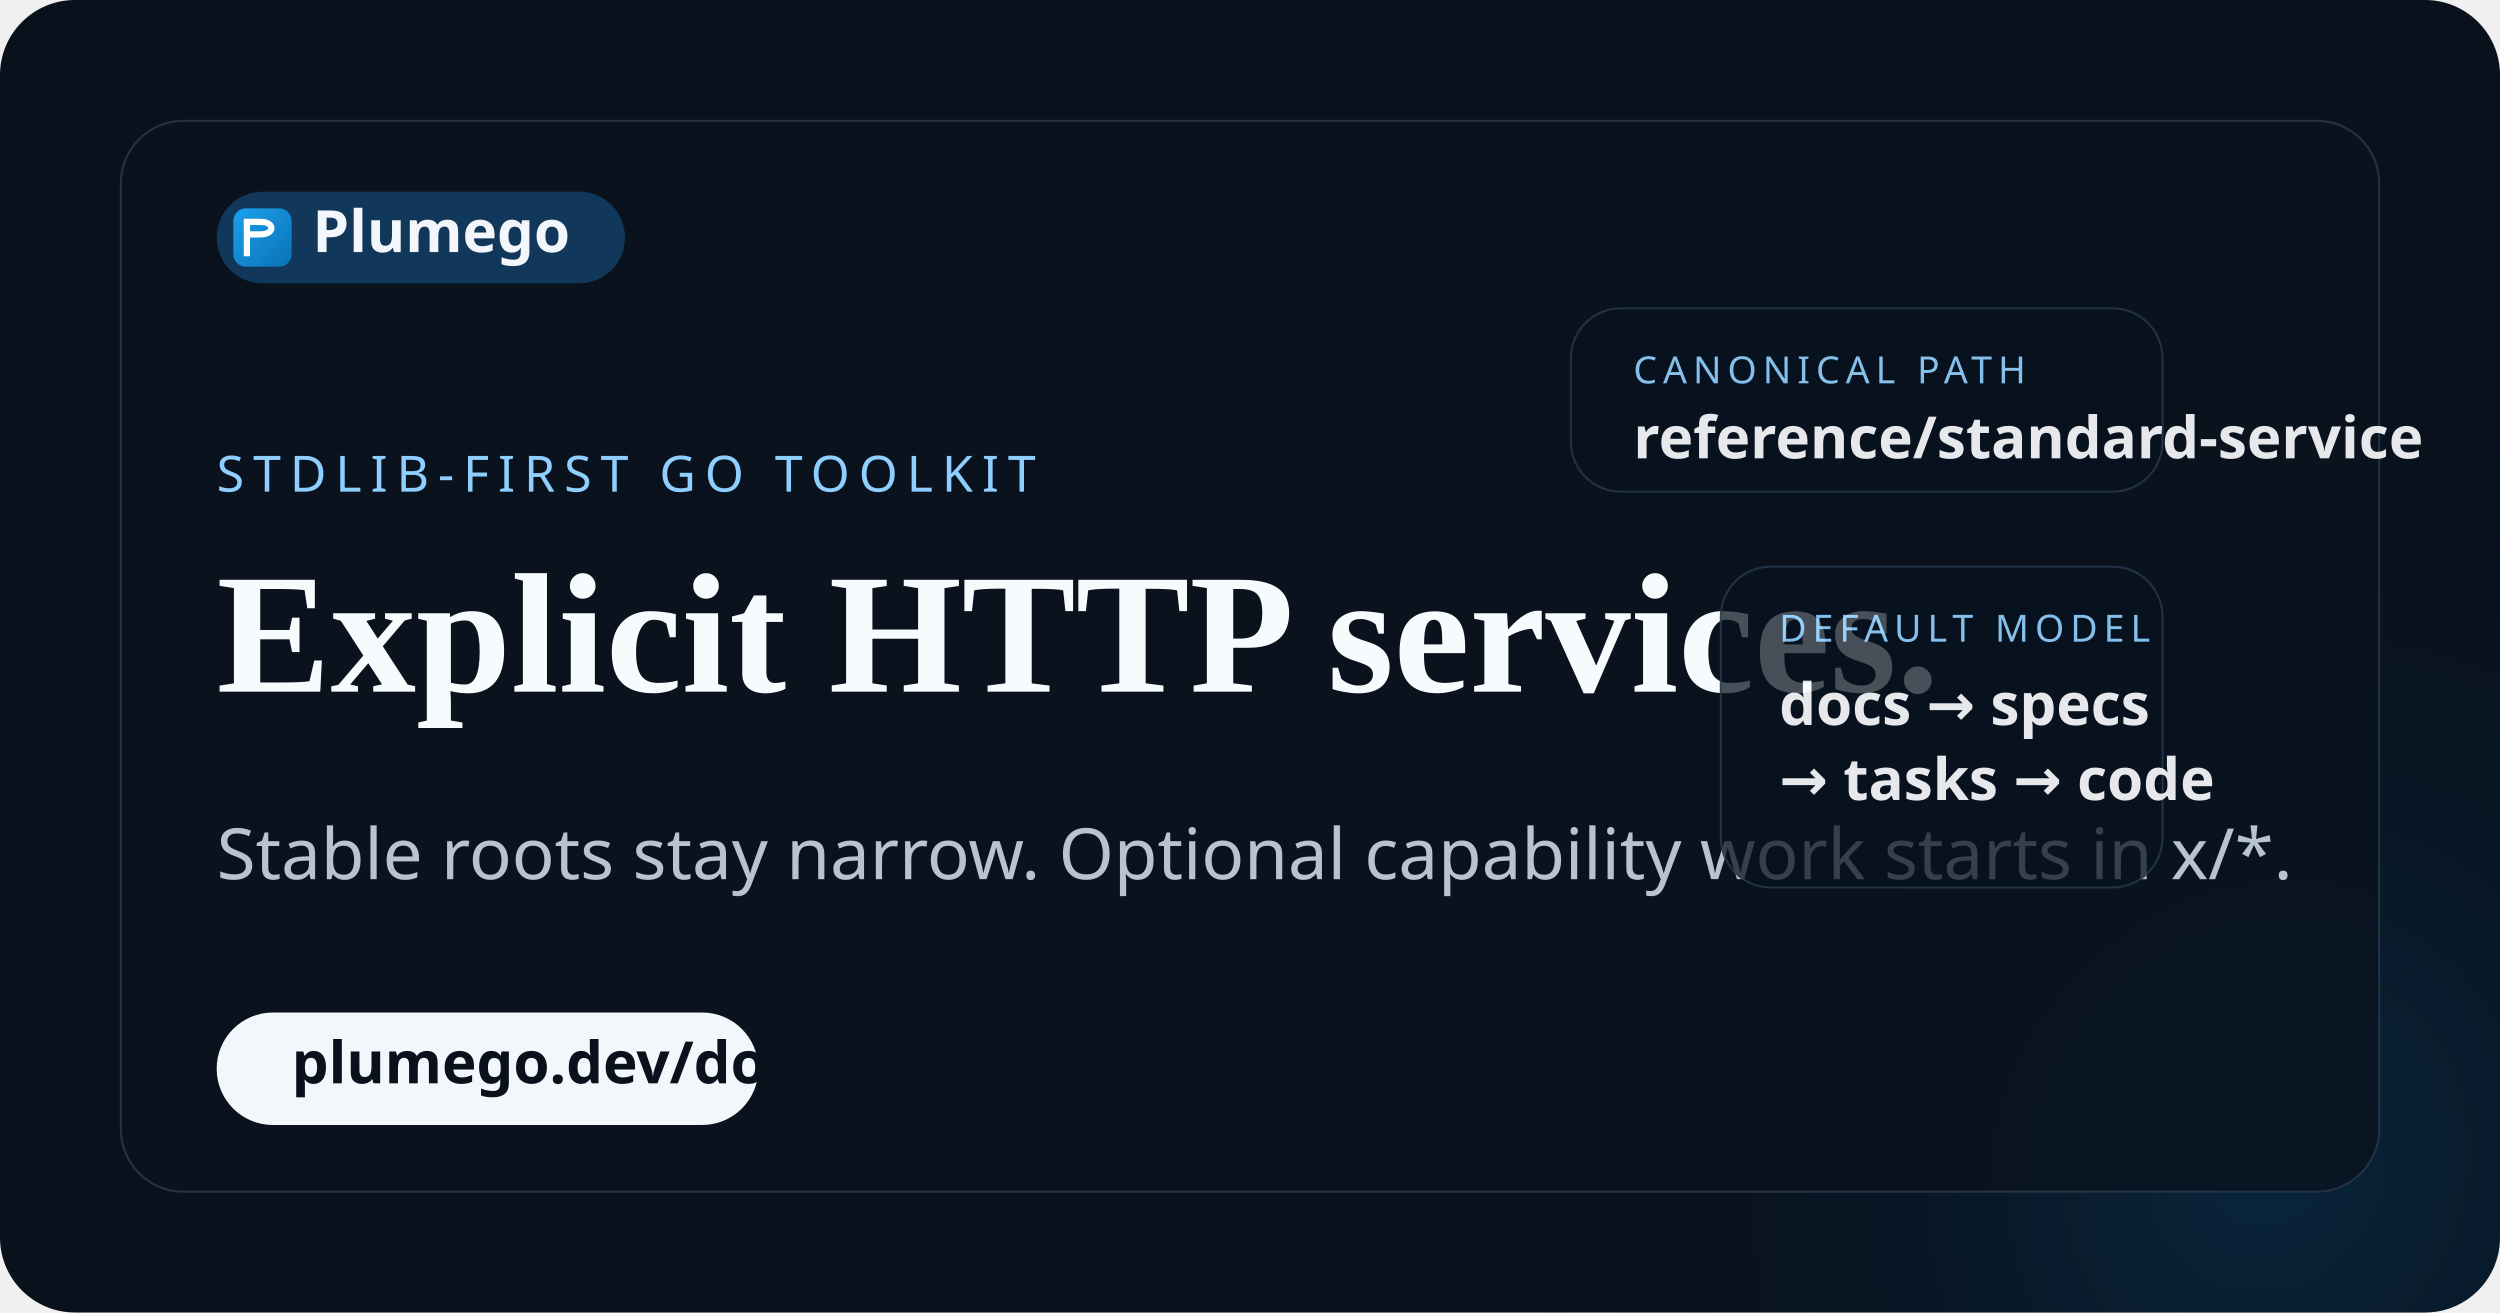
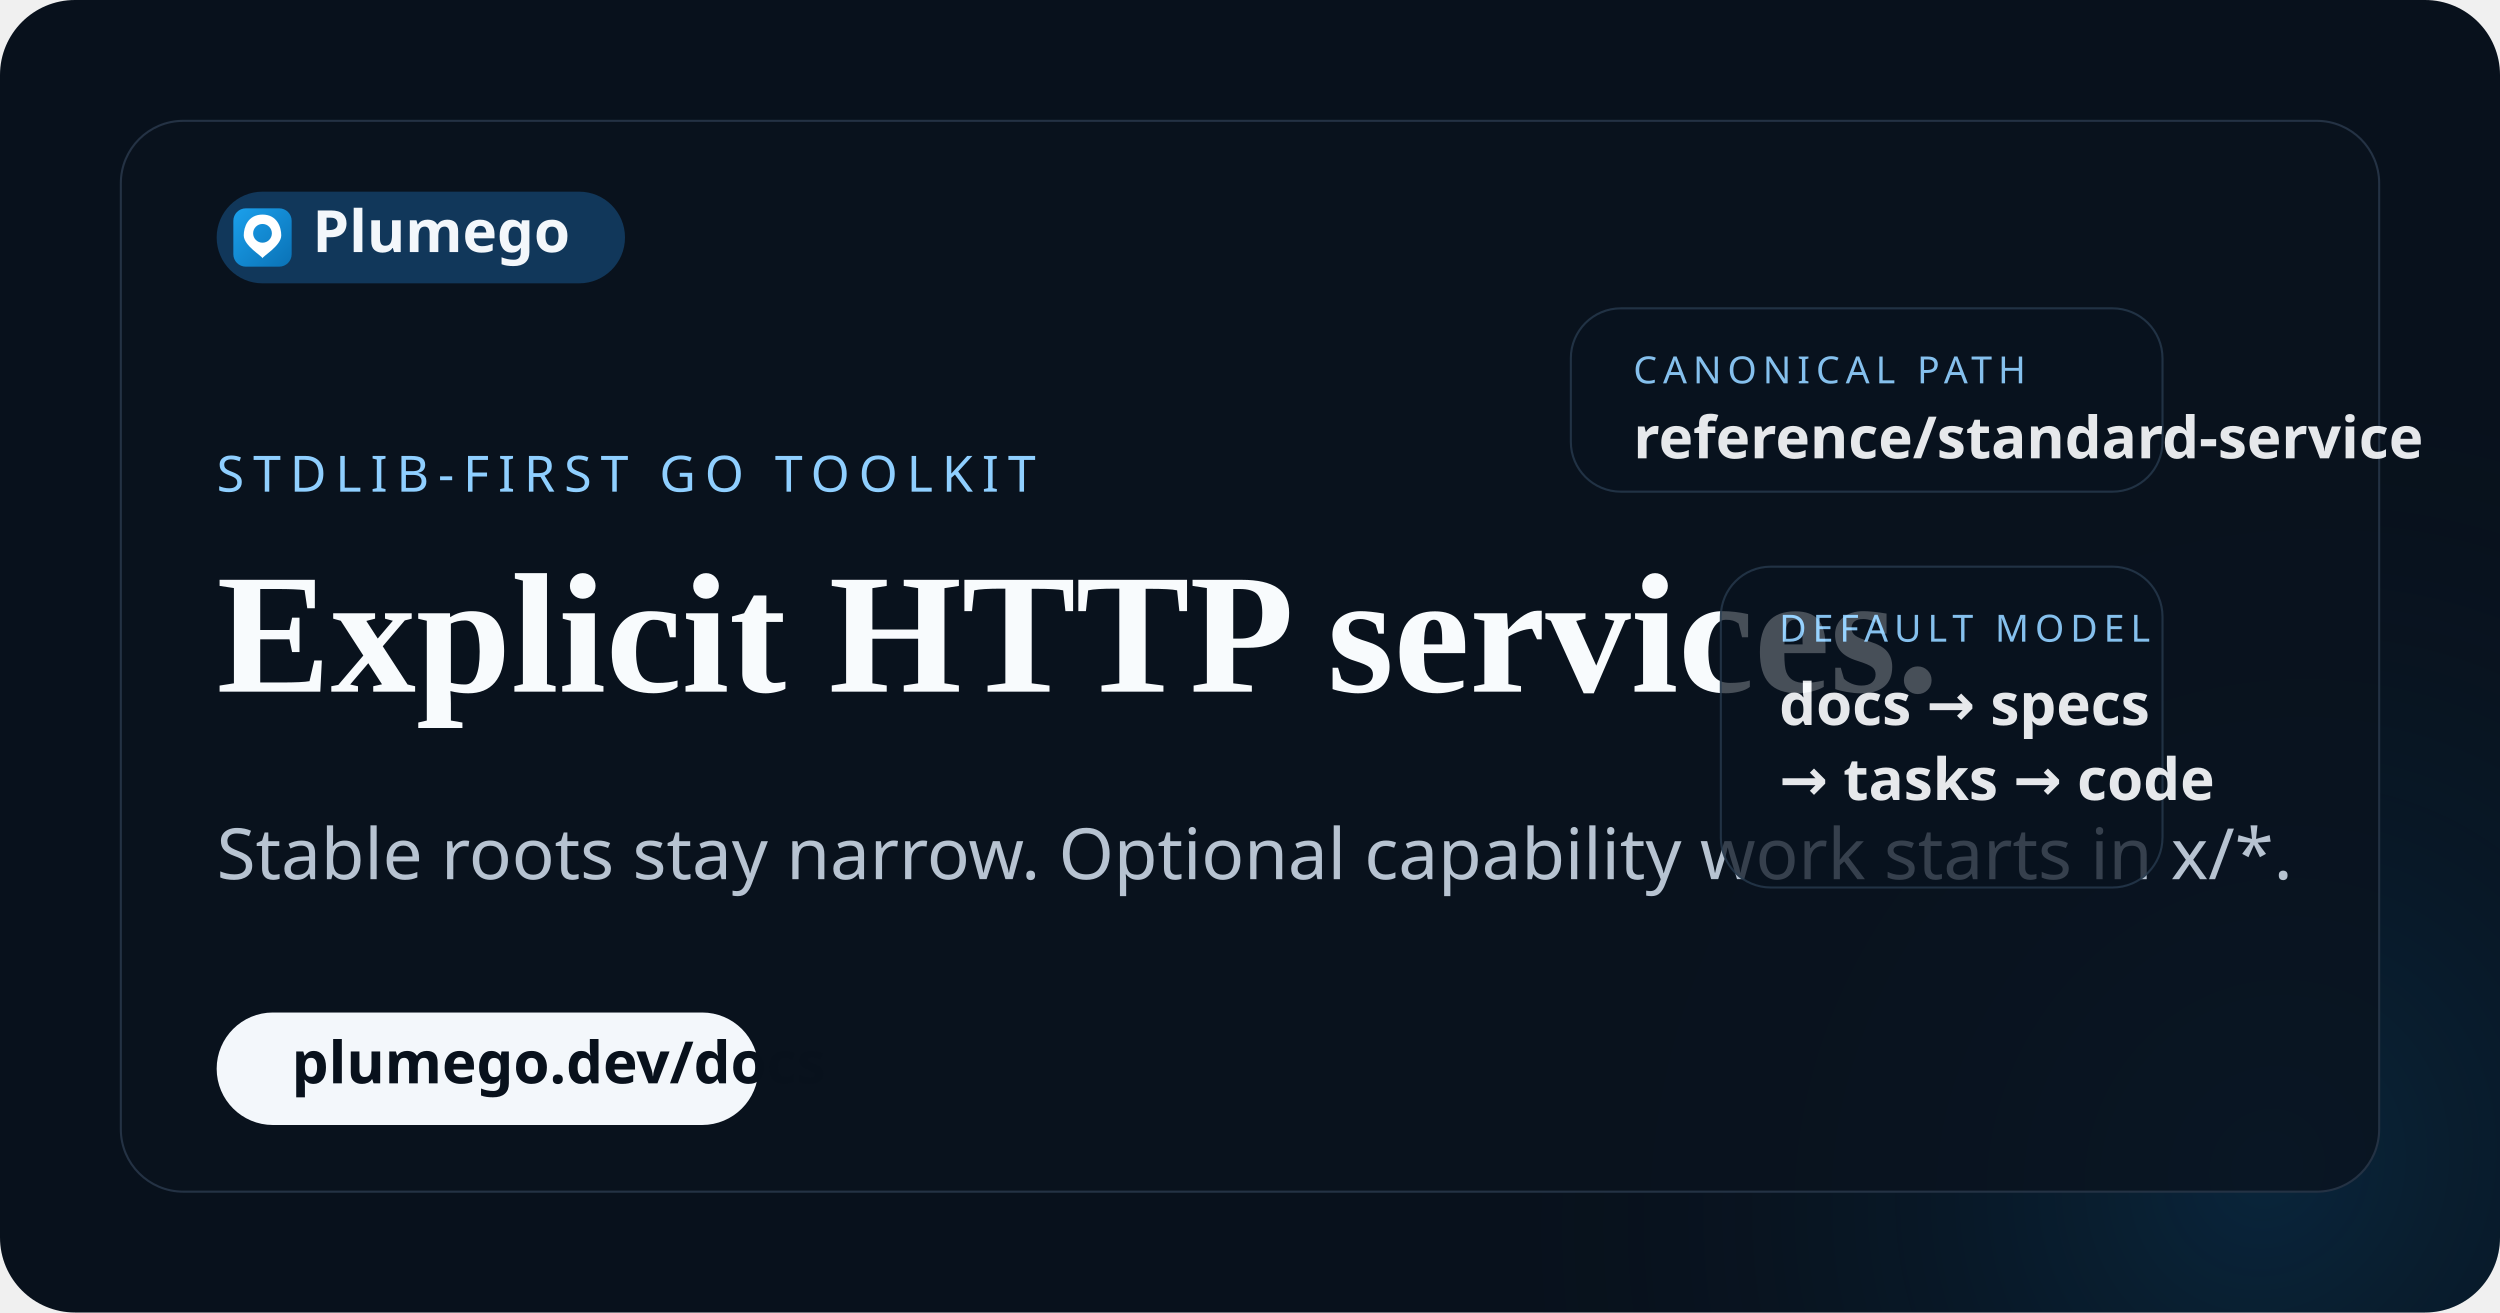
<svg xmlns="http://www.w3.org/2000/svg" width="1200" height="630" viewBox="0 0 1200 630" fill="none">
  <rect width="1200" height="630" rx="36" fill="#08111C" />
  <rect width="1200" height="630" rx="36" fill="url(#paint0_radial)" />
  <rect x="58" y="58" width="1084" height="514" rx="30" fill="rgba(9,18,30,0.78)" stroke="#243244" />
  <rect x="104" y="92" width="196" height="44" rx="22" fill="#11375A" />
  <rect x="112" y="100" width="28" height="28" rx="6" fill="url(#badge-g)" />
-   <path fill-rule="evenodd" fill="#FFFFFF" d="M 117 123 L 117 105 L 125 105        C 134 105 134 114 125 114        L 120 114 L 120 123 Z        M 120 108 L 125 108        C 130 108 130 111 125 111        L 120 111 Z" />
+   <path fill-rule="evenodd" fill="#FFFFFF" d="M 126 103        C 133 103, 135 109, 135 113        C 135 118, 126 123, 126 124        C 126 123, 117 118, 117 113        C 117 109, 119 103, 126 103 Z        M 121.5 112        A 4.5 4.5 0 0 1 130.5 112        A 4.5 4.5 0 0 1 121.5 112 Z" />
  <text x="150" y="121" fill="#F3F7FB" font-family="ui-sans-serif, system-ui, sans-serif" font-size="28" font-weight="700">Plumego</text>
  <text x="104" y="236" fill="#8FCFFF" font-family="ui-sans-serif, system-ui, sans-serif" font-size="24" letter-spacing="0.18em">STDLIB-FIRST GO TOOLKIT</text>
  <text x="104" y="332" fill="#F8FBFD" font-family="Georgia, 'Times New Roman', serif" font-size="82" font-weight="700">Explicit HTTP services.</text>
  <text x="104" y="422" fill="#B7C3D1" font-family="ui-sans-serif, system-ui, sans-serif" font-size="34">Stable roots stay narrow. Optional capability work starts in x/*.</text>
  <rect x="104" y="486" width="260" height="54" rx="27" fill="#F3F7FB" />
  <text x="140" y="520" fill="#08111C" font-family="ui-sans-serif, system-ui, sans-serif" font-size="28" font-weight="700">plumego.dev/docs</text>
  <g opacity="0.92">
    <rect x="754" y="148" width="284" height="88" rx="24" fill="rgba(9,18,30,0.8)" stroke="#233548" />
    <text x="784" y="184" fill="#8FCFFF" font-family="ui-sans-serif, system-ui, sans-serif" font-size="18" letter-spacing="0.16em">CANONICAL PATH</text>
    <text x="784" y="220" fill="#F8FBFD" font-family="ui-sans-serif, system-ui, sans-serif" font-size="28" font-weight="700">reference/standard-service</text>
  </g>
  <g opacity="0.92">
    <rect x="826" y="272" width="212" height="154" rx="24" fill="rgba(9,18,30,0.8)" stroke="#233548" />
    <text x="854" y="308" fill="#8FCFFF" font-family="ui-sans-serif, system-ui, sans-serif" font-size="18" letter-spacing="0.16em">DEFAULT MODEL</text>
    <text x="854" y="348" fill="#F8FBFD" font-family="ui-sans-serif, system-ui, sans-serif" font-size="28" font-weight="700">docs → specs</text>
    <text x="854" y="384" fill="#F8FBFD" font-family="ui-sans-serif, system-ui, sans-serif" font-size="28" font-weight="700">→ tasks → code</text>
  </g>
  <defs>
    <linearGradient id="badge-g" x1="0%" y1="0%" x2="100%" y2="100%">
      <stop offset="0%" stop-color="#1BA0EC" />
      <stop offset="100%" stop-color="#0A72B6" />
    </linearGradient>
    <radialGradient id="paint0_radial" cx="0" cy="0" r="1" gradientUnits="userSpaceOnUse" gradientTransform="translate(1084 560) rotate(-146.62) scale(745.368 814.562)">
      <stop stop-color="#0D8BD7" stop-opacity="0.17" />
      <stop offset="0.48" stop-color="#0A1725" stop-opacity="0" />
      <stop offset="1" stop-color="#0A1725" stop-opacity="0" />
    </radialGradient>
  </defs>
</svg>
